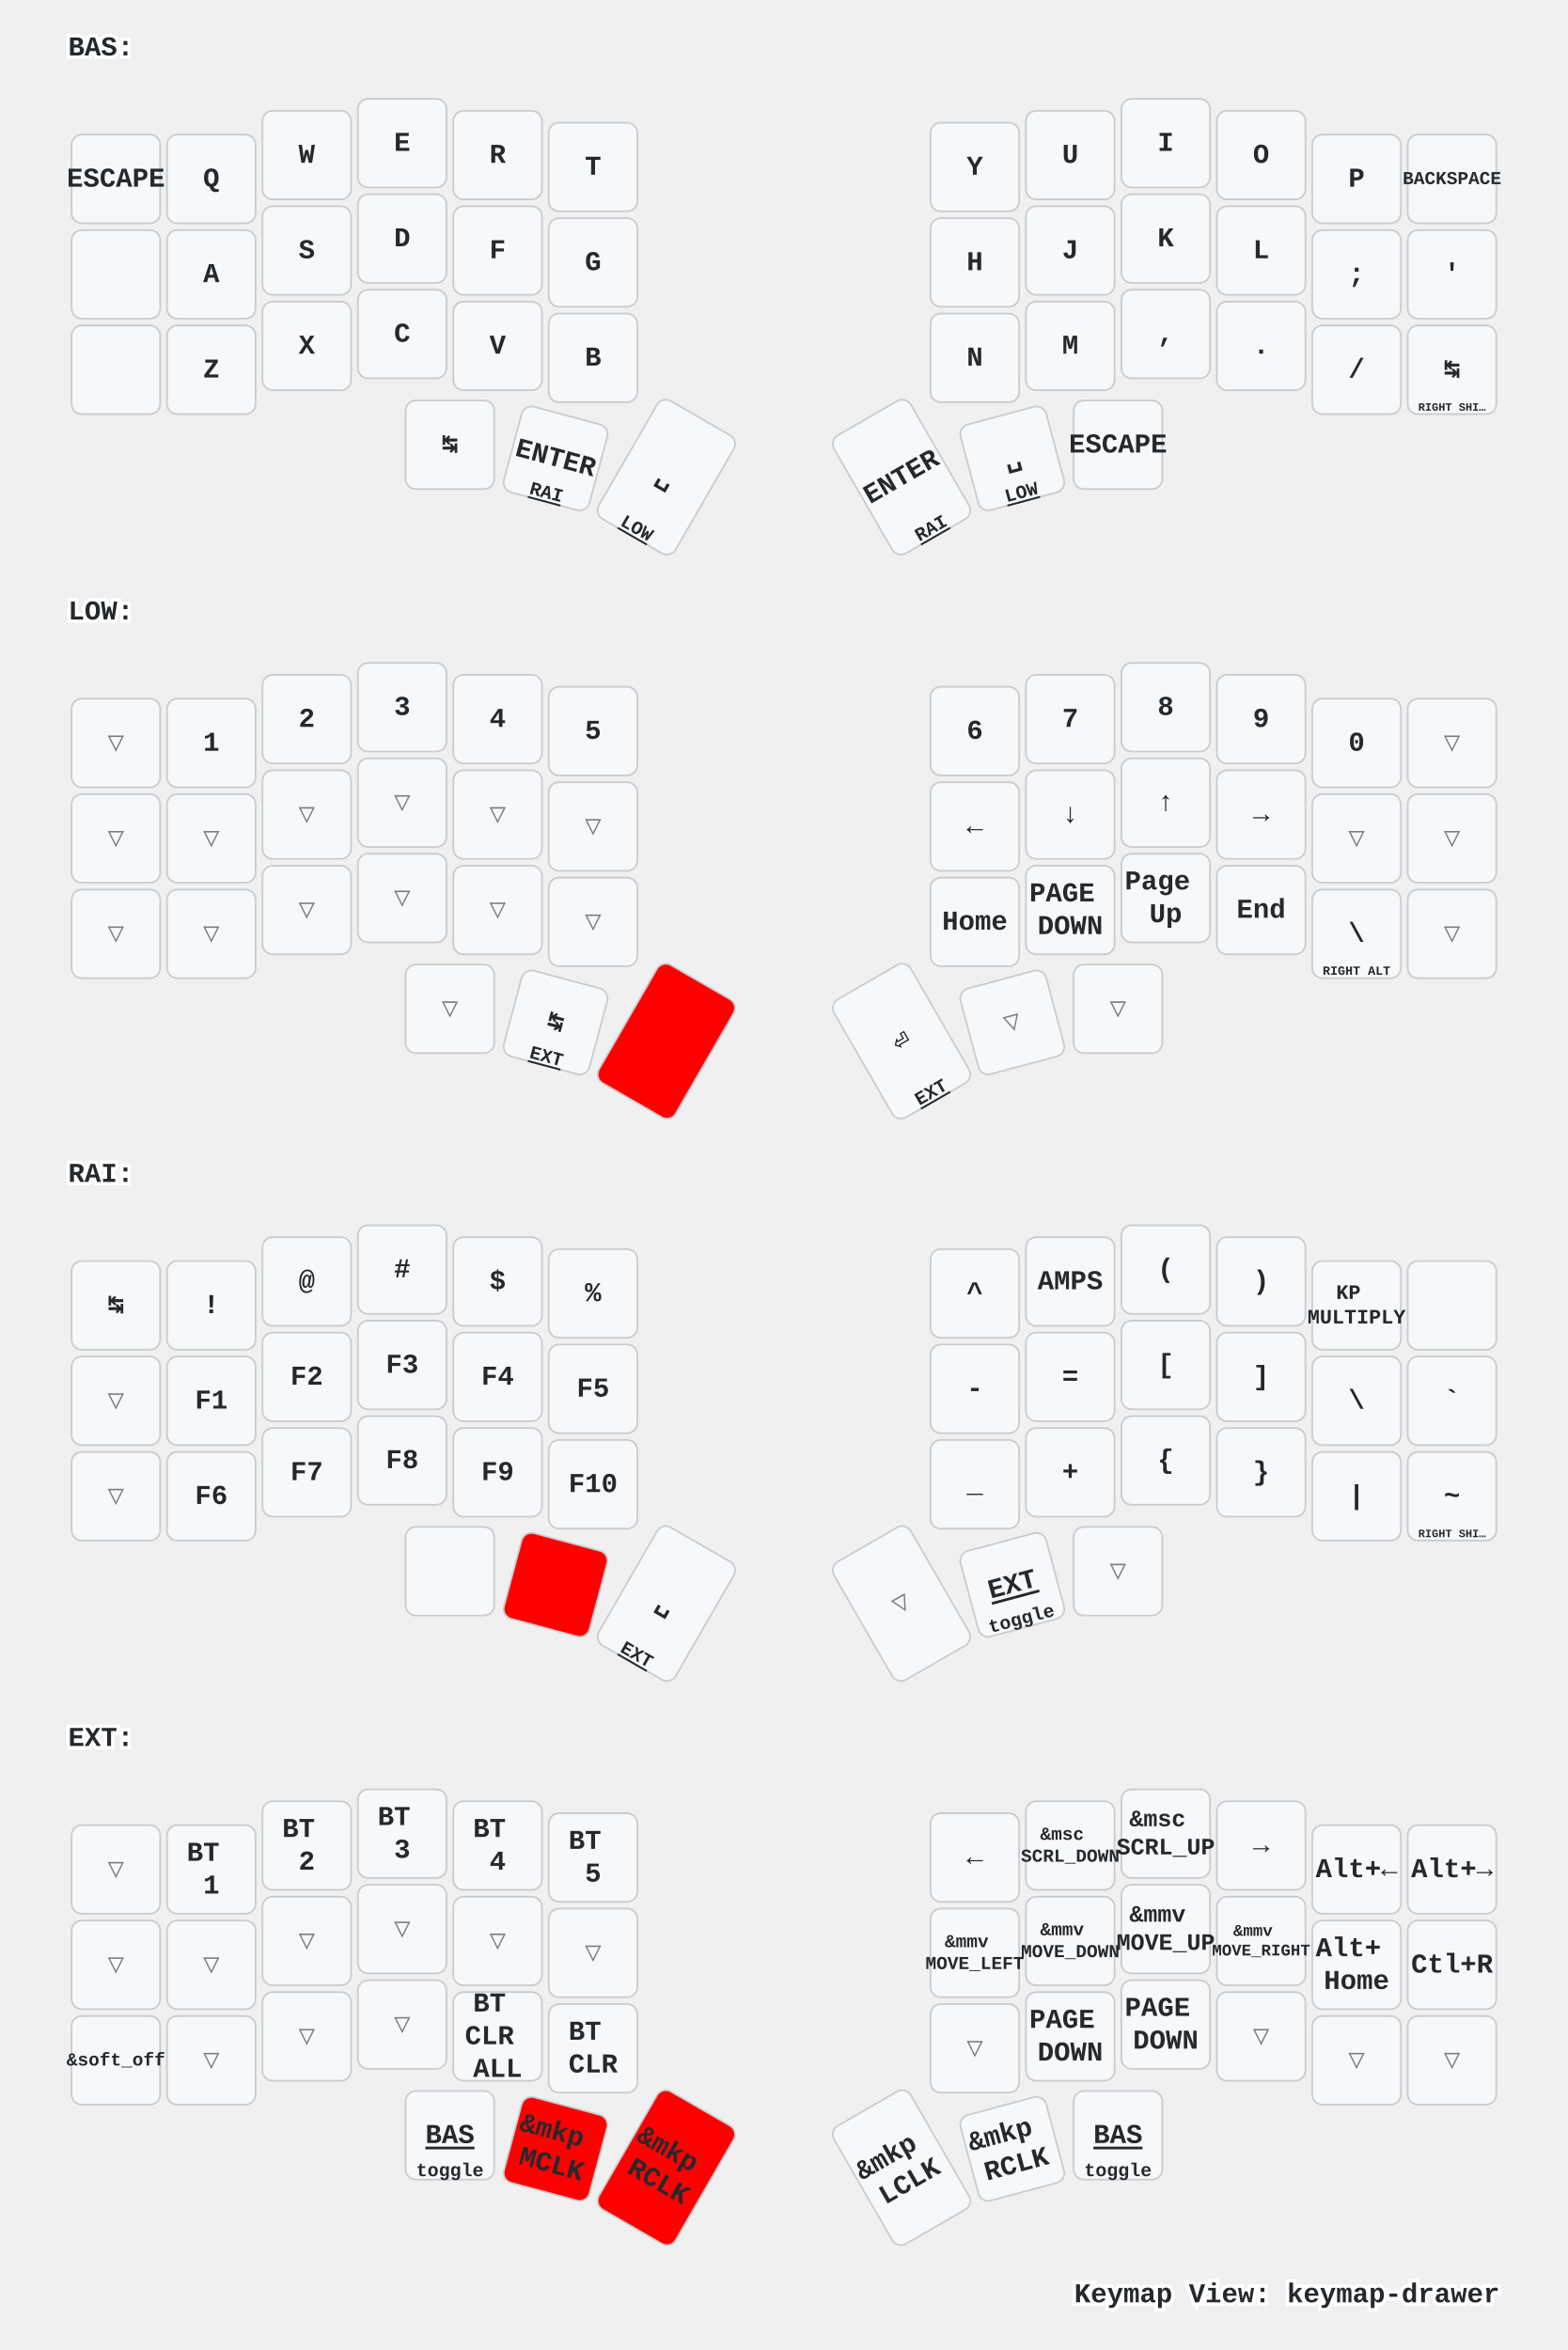
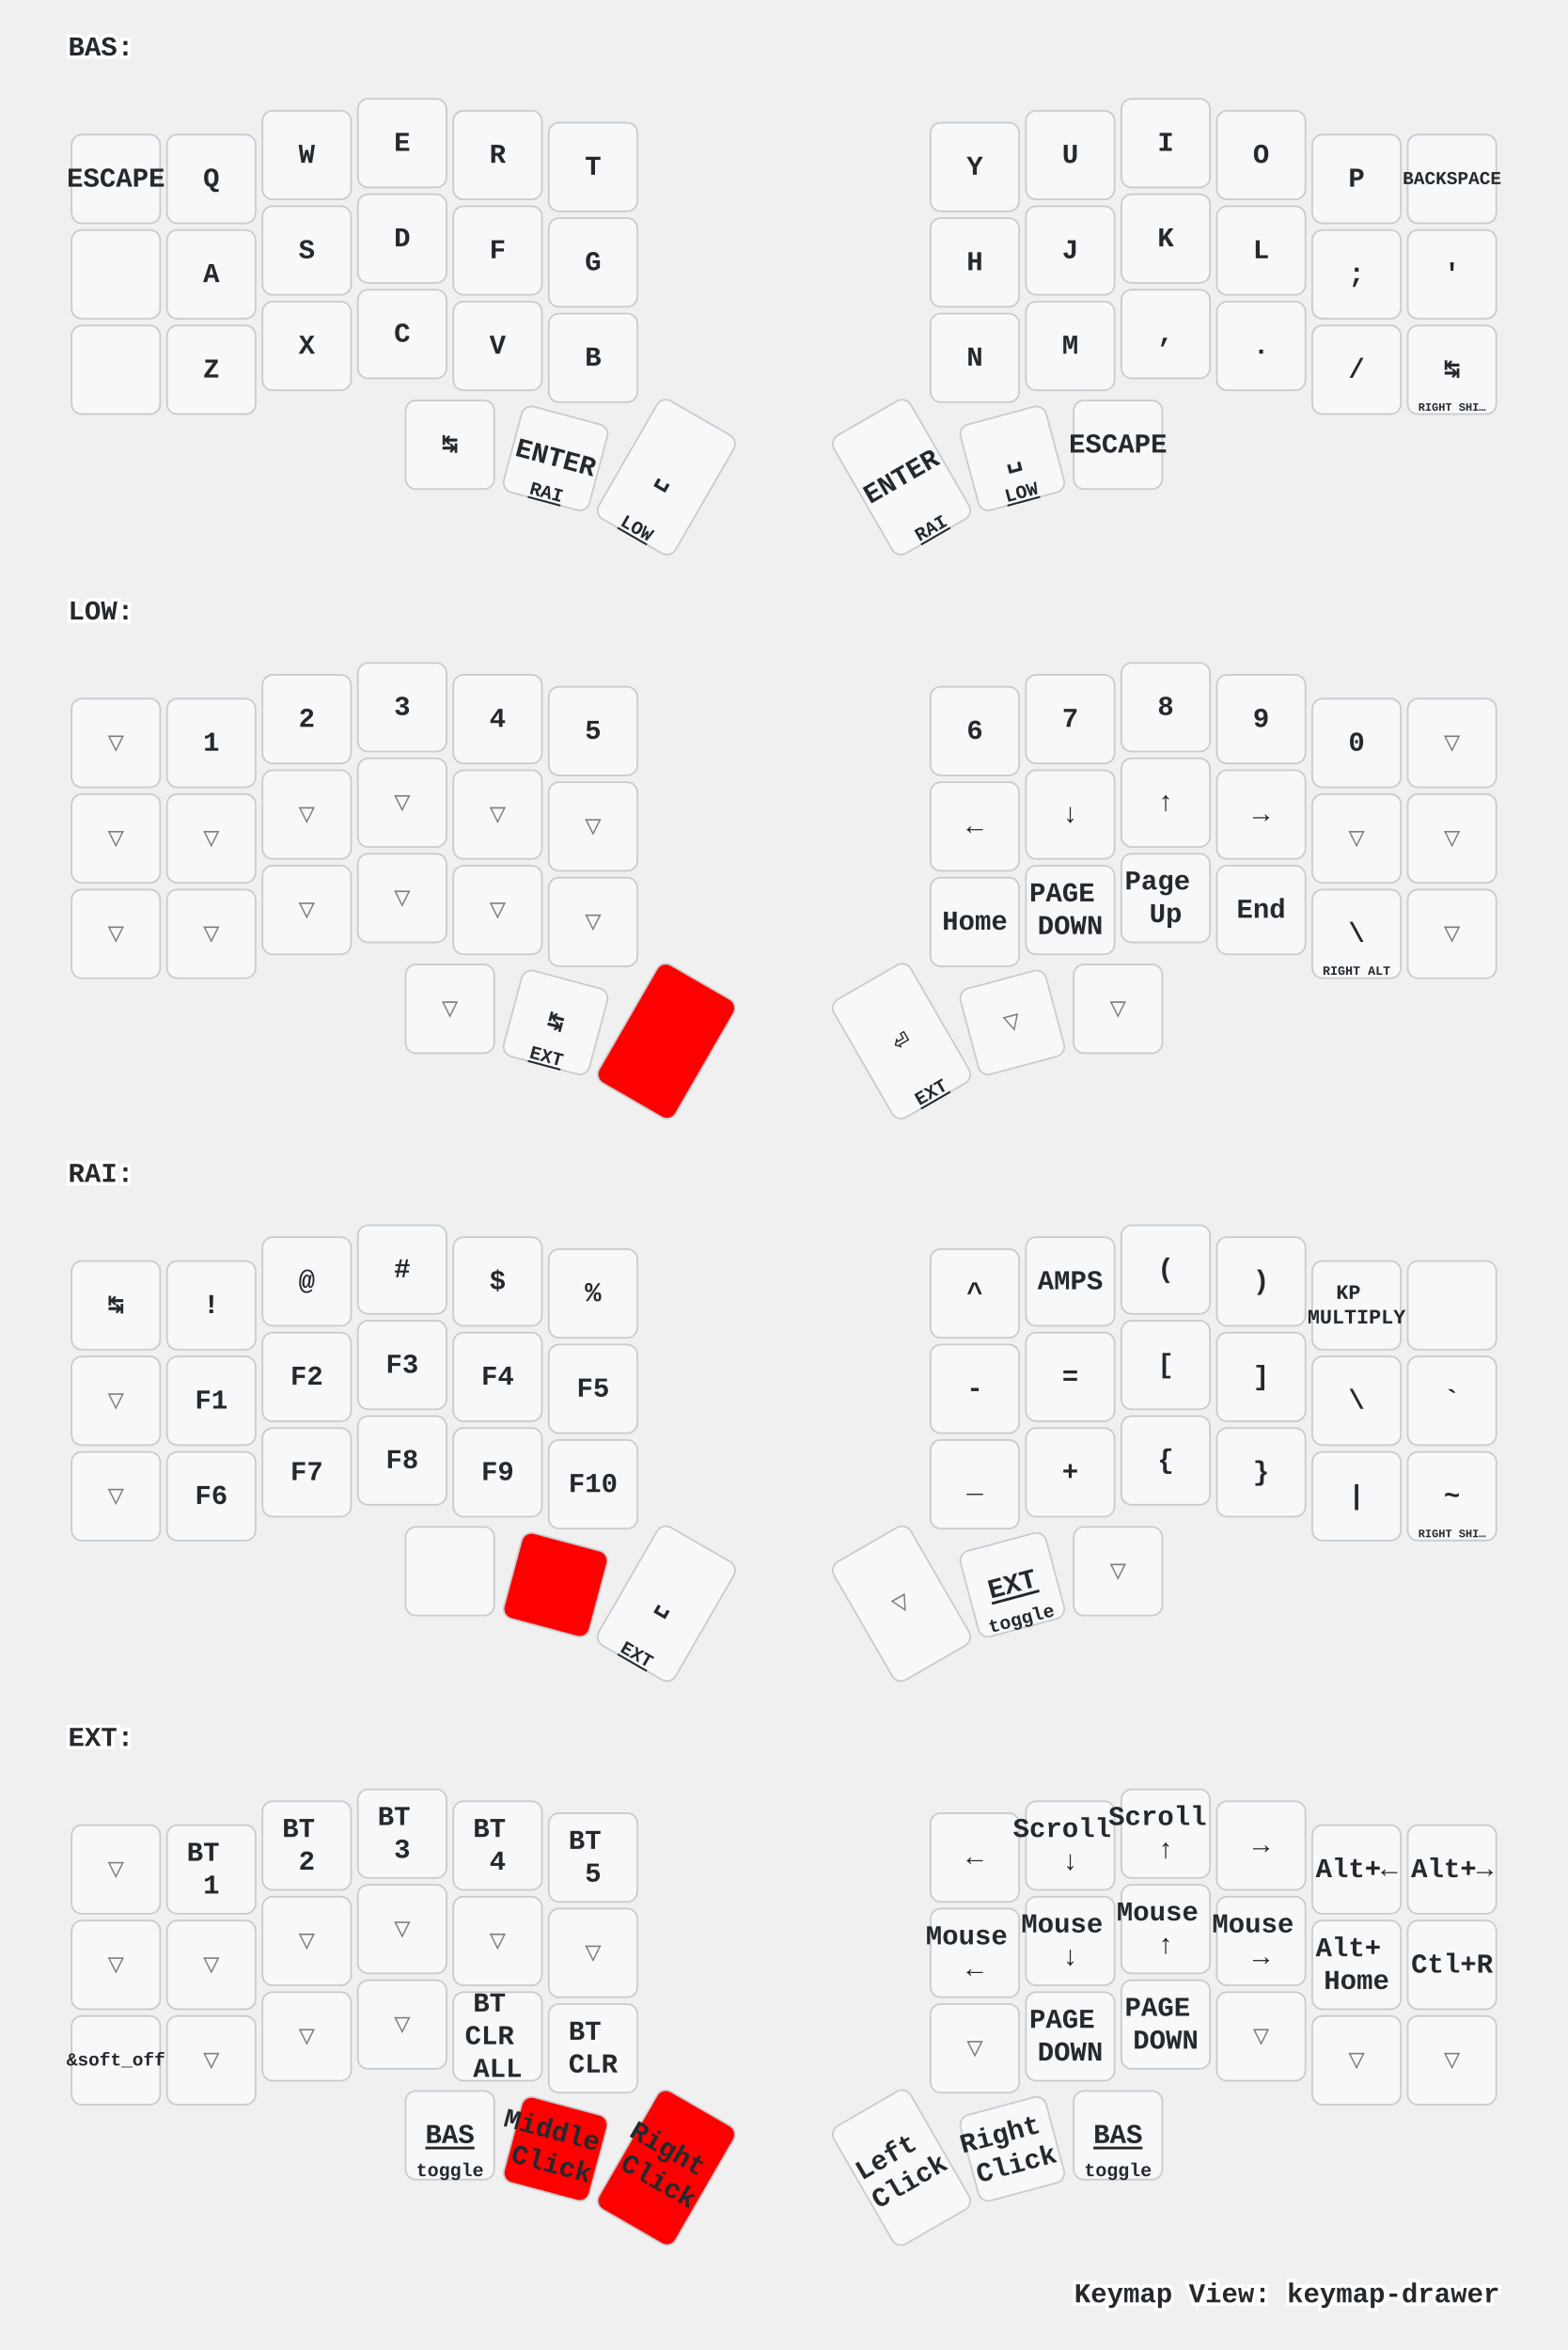
<svg xmlns="http://www.w3.org/2000/svg" xmlns:xlink="http://www.w3.org/1999/xlink" width="920" height="1379" viewBox="0 0 920 1379" class="keymap">
  <defs>/* start glyphs */
<svg id="mdi:apple-keyboard-command">
      <svg id="mdi-apple-keyboard-command" viewBox="0 0 24 24">
        <path d="M6,2A4,4 0 0,1 10,6V8H14V6A4,4 0 0,1 18,2A4,4 0 0,1 22,6A4,4 0 0,1 18,10H16V14H18A4,4 0 0,1 22,18A4,4 0 0,1 18,22A4,4 0 0,1 14,18V16H10V18A4,4 0 0,1 6,22A4,4 0 0,1 2,18A4,4 0 0,1 6,14H8V10H6A4,4 0 0,1 2,6A4,4 0 0,1 6,2M16,18A2,2 0 0,0 18,20A2,2 0 0,0 20,18A2,2 0 0,0 18,16H16V18M14,10H10V14H14V10M6,16A2,2 0 0,0 4,18A2,2 0 0,0 6,20A2,2 0 0,0 8,18V16H6M8,6A2,2 0 0,0 6,4A2,2 0 0,0 4,6A2,2 0 0,0 6,8H8V6M18,8A2,2 0 0,0 20,6A2,2 0 0,0 18,4A2,2 0 0,0 16,6V8H18Z" />
      </svg>
    </svg>
    <svg id="mdi:apple-keyboard-control">
      <svg id="mdi-apple-keyboard-control" viewBox="0 0 24 24">
        <path d="M19.78,11.78L18.36,13.19L12,6.83L5.64,13.19L4.22,11.78L12,4L19.78,11.78Z" />
      </svg>
    </svg>
    <svg id="mdi:apple-keyboard-option">
      <svg id="mdi-apple-keyboard-option" viewBox="0 0 24 24">
        <path d="M3,4H9.11L16.15,18H21V20H14.88L7.84,6H3V4M14,4H21V6H14V4Z" />
      </svg>
    </svg>
    <svg id="mdi:apple-keyboard-shift">
      <svg id="mdi-apple-keyboard-shift" viewBox="0 0 24 24">
        <path d="M15,18V12H17.17L12,6.83L6.83,12H9V18H15M12,4L22,14H17V20H7V14H2L12,4Z" />
      </svg>
    </svg>
    <svg id="mdi:backspace-outline">
      <svg id="mdi-backspace-outline" viewBox="0 0 24 24">
        <path d="M19,15.59L17.59,17L14,13.41L10.41,17L9,15.59L12.59,12L9,8.41L10.41,7L14,10.59L17.59,7L19,8.41L15.41,12L19,15.59M22,3A2,2 0 0,1 24,5V19A2,2 0 0,1 22,21H7C6.31,21 5.77,20.64 5.41,20.11L0,12L5.41,3.88C5.77,3.35 6.31,3 7,3H22M22,5H7L2.28,12L7,19H22V5Z" />
      </svg>
    </svg>
  </defs>/* end glyphs */
<style>/* inherit to force styles through use tags */
svg path {
    fill: inherit;
}

/* font and background color specifications */
svg.keymap {
    font-family: SFMono-Regular,Consolas,Liberation Mono,Menlo,monospace;
    font-size: 14px;
    font-kerning: normal;
    text-rendering: optimizeLegibility;
    fill: #24292e;
}

/* default key styling */
rect.key {
    fill: #f6f8fa;
}

rect.key, rect.combo {
    stroke: #c9cccf;
    stroke-width: 1;
}

/* default key side styling, only used is draw_key_sides is set */
rect.side {
    filter: brightness(90%);
}

/* color accent for combo boxes */
rect.combo, rect.combo-separate {
    fill: #cdf;
}

/* color accent for held keys */
rect.held, rect.combo.held {
    fill: #fdd;
}

/* color accent for ghost (optional) keys */
rect.ghost, rect.combo.ghost {
    stroke-dasharray: 4, 4;
    stroke-width: 2;
}

text {
    text-anchor: middle;
    dominant-baseline: middle;
}

/* styling for layer labels */
text.label {
    font-weight: bold;
    text-anchor: start;
    stroke: white;
    stroke-width: 4;
    paint-order: stroke;
}

/* styling for optional footer */
text.footer {
    text-anchor: end;
    dominant-baseline: auto;
    stroke: white;
    stroke-width: 4;
    paint-order: stroke;
}

/* styling for combo tap, and key non-tap label text */
text.combo, text.hold, text.shifted, text.left, text.right, text.tl, text.tr, text.bl, text.br {
    font-size: 11px;
}

text.hold, text.bl, text.br {
    text-anchor: middle;
    dominant-baseline: auto;
}

text.shifted, text.tl, text.tr {
    text-anchor: middle;
    dominant-baseline: hanging;
}

text.left, text.tl, text.bl {
    text-anchor: start;
}

text.right, text.tr, text.br {
    text-anchor: end;
}

text.layer-activator {
    text-decoration: underline;
}

/* styling for hold/shifted label text in combo box */
text.combo.hold, text.combo.shifted, text.combo.left, text.combo.right {
    font-size: 8px;
}

/* lighter symbol for transparent keys */
text.trans {
    fill: #7b7e81;
}

/* styling for combo dendrons */
path.combo {
    stroke-width: 1;
    stroke: gray;
    fill: none;
}

/* Start Tabler Icons Cleanup */
/* cannot use height/width with glyphs */
.icon-tabler &gt; path {
    fill: inherit;
    stroke: inherit;
    stroke-width: 2;
}
/* hide tabler's default box */
.icon-tabler &gt; path[stroke="none"][fill="none"] {
    visibility: hidden;
}
/* End Tabler Icons Cleanup */

/* For default sytles, see https://github.com/caksoylar/keymap-drawer/blob/main/keymap_drawer/config.py#L85 */

svg.keymap {
  font-family: Ubuntu Mono, Inconsolata, Consolas, Liberation Mono, Menlo, monospace;
  font-size: 16px;
  font-weight: bold;
  text-rendering: optimizeLegibility;
}

/* Color accent for held keys
red = #f00
green = #0f0
blue = #00f
yellow = #ff0
cyan = #0ff
magenta = #f0f
white = #fff
black = #000
grey = #888
light grey = #ccc
#ffc
*/
rect.held, rect.combo.held {
    fill: #f00;
}

/* Technique borrowed and extended from https://github.com/englmaxi/zmk-config/blob/master/keymap-drawer/config.yaml */
.sym_sub_text.tap {
  translate: -5px 2px;
  font-size: 20px;
}
.sym_sub_text.shifted {
  translate: 10px 13px;
  font-size: 10px;
  opacity: 1.0;
}
.combo.sym_sub_text.tap {
  translate: -1px 1px;
}
.combo.sym_sub_text.shifted {
  translate: 7px 5px;
  font-size: 10px;
  opacity: 1.0;
}

/* Toggle */
.toggle.shifted {
  translate: -10px 12px;
}

.toggle.hold {
  translate: 13px -23px;
}

/* Variant for tap-dances */
.tap_dance.tap {
  translate: -7px 0px;
  font-size: 12px;
}
.tap_dance.shifted {
  translate: 7px 17px;
  font-size: 12px;
  opacity: 1.0;
}

/* Variant for symbol next to symbol */
.sym_by_sym.tap {
  translate: -6px 0px;
}
.sym_by_sym.shifted {
  translate: 10px 12px;
  opacity: 1.0;
}

.combo.sym_by_sym.tap {
  translate: -35px 0px;
}
.combo.sym_by_sym.shifted {
  translate: 35px 20px;
  opacity: 1.0;
}

.combo.sym_by_sym.hold {
  visibility: hidden;
}

/* hide hold box for combo sym_by_sym */
.combo.sym_by_sym.hold &gt; path[stroke="none"][fill="none"] {
  visibility: hidden;
}
</style>
  <g transform="translate(40, 0)" class="layer-BAS">
    <text x="0" y="28" class="label" id="BAS">BAS:</text>
    <g transform="translate(0, 56)">
      <g transform="translate(28, 49)" class="key keypos-0">
        <rect rx="6" ry="6" x="-26" y="-26" width="52" height="52" class="key" />
        <text x="0" y="0" class="key tap">ESCAPE</text>
        <use href="#mdi:apple-keyboard-option" xlink:href="#mdi:apple-keyboard-option" x="-8" y="9" height="15" width="15.0" class="key hold glyph mdi:apple-keyboard-option" />
      </g>
      <g transform="translate(84, 49)" class="key keypos-1">
        <rect rx="6" ry="6" x="-26" y="-26" width="52" height="52" class="key" />
        <text x="0" y="0" class="key tap">Q</text>
      </g>
      <g transform="translate(140, 35)" class="key keypos-2">
        <rect rx="6" ry="6" x="-26" y="-26" width="52" height="52" class="key" />
        <text x="0" y="0" class="key tap">W</text>
      </g>
      <g transform="translate(196, 28)" class="key keypos-3">
        <rect rx="6" ry="6" x="-26" y="-26" width="52" height="52" class="key" />
        <text x="0" y="0" class="key tap">E</text>
      </g>
      <g transform="translate(252, 35)" class="key keypos-4">
        <rect rx="6" ry="6" x="-26" y="-26" width="52" height="52" class="key" />
        <text x="0" y="0" class="key tap">R</text>
      </g>
      <g transform="translate(308, 42)" class="key keypos-5">
        <rect rx="6" ry="6" x="-26" y="-26" width="52" height="52" class="key" />
        <text x="0" y="0" class="key tap">T</text>
      </g>
      <g transform="translate(532, 42)" class="key keypos-6">
        <rect rx="6" ry="6" x="-26" y="-26" width="52" height="52" class="key" />
        <text x="0" y="0" class="key tap">Y</text>
      </g>
      <g transform="translate(588, 35)" class="key keypos-7">
        <rect rx="6" ry="6" x="-26" y="-26" width="52" height="52" class="key" />
        <text x="0" y="0" class="key tap">U</text>
      </g>
      <g transform="translate(644, 28)" class="key keypos-8">
        <rect rx="6" ry="6" x="-26" y="-26" width="52" height="52" class="key" />
        <text x="0" y="0" class="key tap">I</text>
      </g>
      <g transform="translate(700, 35)" class="key keypos-9">
        <rect rx="6" ry="6" x="-26" y="-26" width="52" height="52" class="key" />
        <text x="0" y="0" class="key tap">O</text>
      </g>
      <g transform="translate(756, 49)" class="key keypos-10">
        <rect rx="6" ry="6" x="-26" y="-26" width="52" height="52" class="key" />
        <text x="0" y="0" class="key tap">P</text>
      </g>
      <g transform="translate(812, 49)" class="key keypos-11">
        <rect rx="6" ry="6" x="-26" y="-26" width="52" height="52" class="key" />
        <text x="0" y="0" class="key tap">
          <tspan style="font-size: 67%">BACKSPACE</tspan>
        </text>
        <use href="#mdi:apple-keyboard-option" xlink:href="#mdi:apple-keyboard-option" x="-8" y="9" height="15" width="15.0" class="key hold glyph mdi:apple-keyboard-option" />
      </g>
      <g transform="translate(28, 105)" class="key keypos-12">
        <rect rx="6" ry="6" x="-26" y="-26" width="52" height="52" class="key" />
        <use href="#mdi:apple-keyboard-control" xlink:href="#mdi:apple-keyboard-control" x="-9" y="-9" height="18" width="18.0" class="key tap glyph mdi:apple-keyboard-control" />
      </g>
      <g transform="translate(84, 105)" class="key keypos-13">
        <rect rx="6" ry="6" x="-26" y="-26" width="52" height="52" class="key" />
        <text x="0" y="0" class="key tap">A</text>
      </g>
      <g transform="translate(140, 91)" class="key keypos-14">
        <rect rx="6" ry="6" x="-26" y="-26" width="52" height="52" class="key" />
        <text x="0" y="0" class="key tap">S</text>
      </g>
      <g transform="translate(196, 84)" class="key keypos-15">
        <rect rx="6" ry="6" x="-26" y="-26" width="52" height="52" class="key" />
        <text x="0" y="0" class="key tap">D</text>
      </g>
      <g transform="translate(252, 91)" class="key keypos-16">
        <rect rx="6" ry="6" x="-26" y="-26" width="52" height="52" class="key" />
        <text x="0" y="0" class="key tap">F</text>
      </g>
      <g transform="translate(308, 98)" class="key keypos-17">
        <rect rx="6" ry="6" x="-26" y="-26" width="52" height="52" class="key" />
        <text x="0" y="0" class="key tap">G</text>
      </g>
      <g transform="translate(532, 98)" class="key keypos-18">
        <rect rx="6" ry="6" x="-26" y="-26" width="52" height="52" class="key" />
        <text x="0" y="0" class="key tap">H</text>
      </g>
      <g transform="translate(588, 91)" class="key keypos-19">
        <rect rx="6" ry="6" x="-26" y="-26" width="52" height="52" class="key" />
        <text x="0" y="0" class="key tap">J</text>
      </g>
      <g transform="translate(644, 84)" class="key keypos-20">
        <rect rx="6" ry="6" x="-26" y="-26" width="52" height="52" class="key" />
        <text x="0" y="0" class="key tap">K</text>
      </g>
      <g transform="translate(700, 91)" class="key keypos-21">
        <rect rx="6" ry="6" x="-26" y="-26" width="52" height="52" class="key" />
        <text x="0" y="0" class="key tap">L</text>
      </g>
      <g transform="translate(756, 105)" class="key keypos-22">
        <rect rx="6" ry="6" x="-26" y="-26" width="52" height="52" class="key" />
        <text x="0" y="0" class="key tap">;</text>
      </g>
      <g transform="translate(812, 105)" class="key keypos-23">
        <rect rx="6" ry="6" x="-26" y="-26" width="52" height="52" class="key" />
        <text x="0" y="0" class="key tap">'</text>
        <use href="#mdi:apple-keyboard-control" xlink:href="#mdi:apple-keyboard-control" x="-8" y="9" height="15" width="15.0" class="key hold glyph mdi:apple-keyboard-control" />
      </g>
      <g transform="translate(28, 161)" class="key keypos-24">
        <rect rx="6" ry="6" x="-26" y="-26" width="52" height="52" class="key" />
        <use href="#mdi:apple-keyboard-shift" xlink:href="#mdi:apple-keyboard-shift" x="-9" y="-9" height="18" width="18.0" class="key tap glyph mdi:apple-keyboard-shift" />
      </g>
      <g transform="translate(84, 161)" class="key keypos-25">
        <rect rx="6" ry="6" x="-26" y="-26" width="52" height="52" class="key" />
        <text x="0" y="0" class="key tap">Z</text>
      </g>
      <g transform="translate(140, 147)" class="key keypos-26">
        <rect rx="6" ry="6" x="-26" y="-26" width="52" height="52" class="key" />
        <text x="0" y="0" class="key tap">X</text>
      </g>
      <g transform="translate(196, 140)" class="key keypos-27">
        <rect rx="6" ry="6" x="-26" y="-26" width="52" height="52" class="key" />
        <text x="0" y="0" class="key tap">C</text>
      </g>
      <g transform="translate(252, 147)" class="key keypos-28">
        <rect rx="6" ry="6" x="-26" y="-26" width="52" height="52" class="key" />
        <text x="0" y="0" class="key tap">V</text>
      </g>
      <g transform="translate(308, 154)" class="key keypos-29">
        <rect rx="6" ry="6" x="-26" y="-26" width="52" height="52" class="key" />
        <text x="0" y="0" class="key tap">B</text>
      </g>
      <g transform="translate(532, 154)" class="key keypos-30">
        <rect rx="6" ry="6" x="-26" y="-26" width="52" height="52" class="key" />
        <text x="0" y="0" class="key tap">N</text>
      </g>
      <g transform="translate(588, 147)" class="key keypos-31">
        <rect rx="6" ry="6" x="-26" y="-26" width="52" height="52" class="key" />
        <text x="0" y="0" class="key tap">M</text>
      </g>
      <g transform="translate(644, 140)" class="key keypos-32">
        <rect rx="6" ry="6" x="-26" y="-26" width="52" height="52" class="key" />
        <text x="0" y="0" class="key tap">,</text>
      </g>
      <g transform="translate(700, 147)" class="key keypos-33">
        <rect rx="6" ry="6" x="-26" y="-26" width="52" height="52" class="key" />
        <text x="0" y="0" class="key tap">.</text>
      </g>
      <g transform="translate(756, 161)" class="key keypos-34">
        <rect rx="6" ry="6" x="-26" y="-26" width="52" height="52" class="key" />
        <text x="0" y="0" class="key tap">/</text>
      </g>
      <g transform="translate(812, 161)" class="key keypos-35">
        <rect rx="6" ry="6" x="-26" y="-26" width="52" height="52" class="key" />
        <text x="0" y="0" class="key tap">↹</text>
        <text x="0" y="24" class="key hold">
          <tspan style="font-size: 60%">RIGHT SHI…</tspan>
        </text>
      </g>
      <g transform="translate(224, 205)" class="key keypos-36">
        <rect rx="6" ry="6" x="-26" y="-26" width="52" height="52" class="key" />
        <text x="0" y="0" class="key tap">↹</text>
        <use href="#mdi:apple-keyboard-command" xlink:href="#mdi:apple-keyboard-command" x="-8" y="9" height="15" width="15.0" class="key hold glyph mdi:apple-keyboard-command" />
      </g>
      <g transform="translate(286, 213) rotate(15.0)" class="key keypos-37">
        <rect rx="6" ry="6" x="-26" y="-26" width="52" height="52" class="key" />
        <text x="0" y="0" class="key tap">ENTER</text>
        <a href="#RAI">
          <text x="0" y="24" class="key hold layer-activator">RAI</text>
        </a>
      </g>
      <g transform="translate(351, 224) rotate(30.0)" class="key keypos-38">
        <rect rx="6" ry="6" x="-26" y="-40" width="52" height="80" class="key" />
        <text x="0" y="0" class="key tap">␣</text>
        <a href="#LOW">
          <text x="0" y="38" class="key hold layer-activator">LOW</text>
        </a>
      </g>
      <g transform="translate(489, 224) rotate(-30.0)" class="key keypos-39">
        <rect rx="6" ry="6" x="-26" y="-40" width="52" height="80" class="key" />
        <text x="0" y="0" class="key tap">ENTER</text>
        <a href="#RAI">
          <text x="0" y="38" class="key hold layer-activator">RAI</text>
        </a>
      </g>
      <g transform="translate(554, 213) rotate(-15.0)" class="key keypos-40">
        <rect rx="6" ry="6" x="-26" y="-26" width="52" height="52" class="key" />
        <text x="0" y="0" class="key tap">␣</text>
        <a href="#LOW">
          <text x="0" y="24" class="key hold layer-activator">LOW</text>
        </a>
      </g>
      <g transform="translate(616, 205)" class="key keypos-41">
        <rect rx="6" ry="6" x="-26" y="-26" width="52" height="52" class="key" />
        <text x="0" y="0" class="key tap">ESCAPE</text>
        <use href="#mdi:apple-keyboard-command" xlink:href="#mdi:apple-keyboard-command" x="-8" y="9" height="15" width="15.0" class="key hold glyph mdi:apple-keyboard-command" />
      </g>
    </g>
  </g>
  <g transform="translate(40, 331)" class="layer-LOW">
    <text x="0" y="28" class="label" id="LOW">LOW:</text>
    <g transform="translate(0, 56)">
      <g transform="translate(28, 49)" class="key trans keypos-0">
        <rect rx="6" ry="6" x="-26" y="-26" width="52" height="52" class="key trans" />
        <text x="0" y="0" class="key trans tap">▽</text>
      </g>
      <g transform="translate(84, 49)" class="key keypos-1">
        <rect rx="6" ry="6" x="-26" y="-26" width="52" height="52" class="key" />
        <text x="0" y="0" class="key tap">1</text>
      </g>
      <g transform="translate(140, 35)" class="key keypos-2">
        <rect rx="6" ry="6" x="-26" y="-26" width="52" height="52" class="key" />
        <text x="0" y="0" class="key tap">2</text>
      </g>
      <g transform="translate(196, 28)" class="key keypos-3">
        <rect rx="6" ry="6" x="-26" y="-26" width="52" height="52" class="key" />
        <text x="0" y="0" class="key tap">3</text>
      </g>
      <g transform="translate(252, 35)" class="key keypos-4">
        <rect rx="6" ry="6" x="-26" y="-26" width="52" height="52" class="key" />
        <text x="0" y="0" class="key tap">4</text>
      </g>
      <g transform="translate(308, 42)" class="key keypos-5">
        <rect rx="6" ry="6" x="-26" y="-26" width="52" height="52" class="key" />
        <text x="0" y="0" class="key tap">5</text>
      </g>
      <g transform="translate(532, 42)" class="key keypos-6">
        <rect rx="6" ry="6" x="-26" y="-26" width="52" height="52" class="key" />
        <text x="0" y="0" class="key tap">6</text>
      </g>
      <g transform="translate(588, 35)" class="key keypos-7">
        <rect rx="6" ry="6" x="-26" y="-26" width="52" height="52" class="key" />
        <text x="0" y="0" class="key tap">7</text>
      </g>
      <g transform="translate(644, 28)" class="key keypos-8">
        <rect rx="6" ry="6" x="-26" y="-26" width="52" height="52" class="key" />
        <text x="0" y="0" class="key tap">8</text>
      </g>
      <g transform="translate(700, 35)" class="key keypos-9">
        <rect rx="6" ry="6" x="-26" y="-26" width="52" height="52" class="key" />
        <text x="0" y="0" class="key tap">9</text>
      </g>
      <g transform="translate(756, 49)" class="key keypos-10">
        <rect rx="6" ry="6" x="-26" y="-26" width="52" height="52" class="key" />
        <text x="0" y="0" class="key tap">0</text>
      </g>
      <g transform="translate(812, 49)" class="key trans keypos-11">
        <rect rx="6" ry="6" x="-26" y="-26" width="52" height="52" class="key trans" />
        <text x="0" y="0" class="key trans tap">▽</text>
      </g>
      <g transform="translate(28, 105)" class="key trans keypos-12">
        <rect rx="6" ry="6" x="-26" y="-26" width="52" height="52" class="key trans" />
        <text x="0" y="0" class="key trans tap">▽</text>
      </g>
      <g transform="translate(84, 105)" class="key trans keypos-13">
        <rect rx="6" ry="6" x="-26" y="-26" width="52" height="52" class="key trans" />
        <text x="0" y="0" class="key trans tap">▽</text>
      </g>
      <g transform="translate(140, 91)" class="key trans keypos-14">
        <rect rx="6" ry="6" x="-26" y="-26" width="52" height="52" class="key trans" />
        <text x="0" y="0" class="key trans tap">▽</text>
      </g>
      <g transform="translate(196, 84)" class="key trans keypos-15">
        <rect rx="6" ry="6" x="-26" y="-26" width="52" height="52" class="key trans" />
        <text x="0" y="0" class="key trans tap">▽</text>
      </g>
      <g transform="translate(252, 91)" class="key trans keypos-16">
        <rect rx="6" ry="6" x="-26" y="-26" width="52" height="52" class="key trans" />
        <text x="0" y="0" class="key trans tap">▽</text>
      </g>
      <g transform="translate(308, 98)" class="key trans keypos-17">
        <rect rx="6" ry="6" x="-26" y="-26" width="52" height="52" class="key trans" />
        <text x="0" y="0" class="key trans tap">▽</text>
      </g>
      <g transform="translate(532, 98)" class="key keypos-18">
        <rect rx="6" ry="6" x="-26" y="-26" width="52" height="52" class="key" />
        <text x="0" y="0" class="key tap">←</text>
      </g>
      <g transform="translate(588, 91)" class="key keypos-19">
        <rect rx="6" ry="6" x="-26" y="-26" width="52" height="52" class="key" />
        <text x="0" y="0" class="key tap">↓</text>
      </g>
      <g transform="translate(644, 84)" class="key keypos-20">
        <rect rx="6" ry="6" x="-26" y="-26" width="52" height="52" class="key" />
        <text x="0" y="0" class="key tap">↑</text>
      </g>
      <g transform="translate(700, 91)" class="key keypos-21">
        <rect rx="6" ry="6" x="-26" y="-26" width="52" height="52" class="key" />
        <text x="0" y="0" class="key tap">→</text>
      </g>
      <g transform="translate(756, 105)" class="key trans keypos-22">
        <rect rx="6" ry="6" x="-26" y="-26" width="52" height="52" class="key trans" />
        <text x="0" y="0" class="key trans tap">▽</text>
      </g>
      <g transform="translate(812, 105)" class="key trans keypos-23">
        <rect rx="6" ry="6" x="-26" y="-26" width="52" height="52" class="key trans" />
        <text x="0" y="0" class="key trans tap">▽</text>
      </g>
      <g transform="translate(28, 161)" class="key trans keypos-24">
        <rect rx="6" ry="6" x="-26" y="-26" width="52" height="52" class="key trans" />
        <text x="0" y="0" class="key trans tap">▽</text>
      </g>
      <g transform="translate(84, 161)" class="key trans keypos-25">
        <rect rx="6" ry="6" x="-26" y="-26" width="52" height="52" class="key trans" />
        <text x="0" y="0" class="key trans tap">▽</text>
      </g>
      <g transform="translate(140, 147)" class="key trans keypos-26">
        <rect rx="6" ry="6" x="-26" y="-26" width="52" height="52" class="key trans" />
        <text x="0" y="0" class="key trans tap">▽</text>
      </g>
      <g transform="translate(196, 140)" class="key trans keypos-27">
        <rect rx="6" ry="6" x="-26" y="-26" width="52" height="52" class="key trans" />
        <text x="0" y="0" class="key trans tap">▽</text>
      </g>
      <g transform="translate(252, 147)" class="key trans keypos-28">
        <rect rx="6" ry="6" x="-26" y="-26" width="52" height="52" class="key trans" />
        <text x="0" y="0" class="key trans tap">▽</text>
      </g>
      <g transform="translate(308, 154)" class="key trans keypos-29">
        <rect rx="6" ry="6" x="-26" y="-26" width="52" height="52" class="key trans" />
        <text x="0" y="0" class="key trans tap">▽</text>
      </g>
      <g transform="translate(532, 154)" class="key keypos-30">
        <rect rx="6" ry="6" x="-26" y="-26" width="52" height="52" class="key" />
        <text x="0" y="0" class="key tap">Home</text>
      </g>
      <g transform="translate(588, 147)" class="key keypos-31">
        <rect rx="6" ry="6" x="-26" y="-26" width="52" height="52" class="key" />
        <text x="0" y="0" class="key tap">
          <tspan x="0" dy="-0.6em">PAGE</tspan>
          <tspan x="0" dy="1.2em">DOWN</tspan>
        </text>
      </g>
      <g transform="translate(644, 140)" class="key keypos-32">
        <rect rx="6" ry="6" x="-26" y="-26" width="52" height="52" class="key" />
        <text x="0" y="0" class="key tap">
          <tspan x="0" dy="-0.6em">Page</tspan>
          <tspan x="0" dy="1.2em">Up</tspan>
        </text>
      </g>
      <g transform="translate(700, 147)" class="key keypos-33">
        <rect rx="6" ry="6" x="-26" y="-26" width="52" height="52" class="key" />
        <text x="0" y="0" class="key tap">End</text>
      </g>
      <g transform="translate(756, 161)" class="key keypos-34">
        <rect rx="6" ry="6" x="-26" y="-26" width="52" height="52" class="key" />
        <text x="0" y="0" class="key tap">\</text>
        <text x="0" y="24" class="key hold">
          <tspan style="font-size: 67%">RIGHT ALT</tspan>
        </text>
      </g>
      <g transform="translate(812, 161)" class="key trans keypos-35">
        <rect rx="6" ry="6" x="-26" y="-26" width="52" height="52" class="key trans" />
        <text x="0" y="0" class="key trans tap">▽</text>
      </g>
      <g transform="translate(224, 205)" class="key trans keypos-36">
        <rect rx="6" ry="6" x="-26" y="-26" width="52" height="52" class="key trans" />
        <text x="0" y="0" class="key trans tap">▽</text>
      </g>
      <g transform="translate(286, 213) rotate(15.0)" class="key keypos-37">
        <rect rx="6" ry="6" x="-26" y="-26" width="52" height="52" class="key" />
        <text x="0" y="0" class="key tap">↹</text>
        <a href="#EXT">
          <text x="0" y="24" class="key hold layer-activator">EXT</text>
        </a>
      </g>
      <g transform="translate(351, 224) rotate(30.0)" class="key held keypos-38">
        <rect rx="6" ry="6" x="-26" y="-40" width="52" height="80" class="key held" />
      </g>
      <g transform="translate(489, 224) rotate(-30.0)" class="key keypos-39">
        <rect rx="6" ry="6" x="-26" y="-40" width="52" height="80" class="key" />
        <text x="0" y="0" class="key tap">⏎</text>
        <a href="#EXT">
          <text x="0" y="38" class="key hold layer-activator">EXT</text>
        </a>
      </g>
      <g transform="translate(554, 213) rotate(-15.0)" class="key trans keypos-40">
        <rect rx="6" ry="6" x="-26" y="-26" width="52" height="52" class="key trans" />
        <text x="0" y="0" class="key trans tap">▽</text>
      </g>
      <g transform="translate(616, 205)" class="key trans keypos-41">
        <rect rx="6" ry="6" x="-26" y="-26" width="52" height="52" class="key trans" />
        <text x="0" y="0" class="key trans tap">▽</text>
      </g>
    </g>
  </g>
  <g transform="translate(40, 661)" class="layer-RAI">
    <text x="0" y="28" class="label" id="RAI">RAI:</text>
    <g transform="translate(0, 56)">
      <g transform="translate(28, 49)" class="key keypos-0">
        <rect rx="6" ry="6" x="-26" y="-26" width="52" height="52" class="key" />
        <text x="0" y="0" class="key tap">↹</text>
      </g>
      <g transform="translate(84, 49)" class="key keypos-1">
        <rect rx="6" ry="6" x="-26" y="-26" width="52" height="52" class="key" />
        <text x="0" y="0" class="key tap">!</text>
      </g>
      <g transform="translate(140, 35)" class="key keypos-2">
        <rect rx="6" ry="6" x="-26" y="-26" width="52" height="52" class="key" />
        <text x="0" y="0" class="key tap">@</text>
      </g>
      <g transform="translate(196, 28)" class="key keypos-3">
        <rect rx="6" ry="6" x="-26" y="-26" width="52" height="52" class="key" />
        <text x="0" y="0" class="key tap">#</text>
      </g>
      <g transform="translate(252, 35)" class="key keypos-4">
        <rect rx="6" ry="6" x="-26" y="-26" width="52" height="52" class="key" />
        <text x="0" y="0" class="key tap">$</text>
      </g>
      <g transform="translate(308, 42)" class="key keypos-5">
        <rect rx="6" ry="6" x="-26" y="-26" width="52" height="52" class="key" />
        <text x="0" y="0" class="key tap">%</text>
      </g>
      <g transform="translate(532, 42)" class="key keypos-6">
        <rect rx="6" ry="6" x="-26" y="-26" width="52" height="52" class="key" />
        <text x="0" y="0" class="key tap">^</text>
      </g>
      <g transform="translate(588, 35)" class="key keypos-7">
        <rect rx="6" ry="6" x="-26" y="-26" width="52" height="52" class="key" />
        <text x="0" y="0" class="key tap">AMPS</text>
      </g>
      <g transform="translate(644, 28)" class="key keypos-8">
        <rect rx="6" ry="6" x="-26" y="-26" width="52" height="52" class="key" />
        <text x="0" y="0" class="key tap">(</text>
      </g>
      <g transform="translate(700, 35)" class="key keypos-9">
        <rect rx="6" ry="6" x="-26" y="-26" width="52" height="52" class="key" />
        <text x="0" y="0" class="key tap">)</text>
      </g>
      <g transform="translate(756, 49)" class="key keypos-10">
        <rect rx="6" ry="6" x="-26" y="-26" width="52" height="52" class="key" />
        <text x="0" y="0" class="key tap">
          <tspan x="0" dy="-0.6em" style="font-size: 75%">KP</tspan>
          <tspan x="0" dy="1.2em" style="font-size: 75%">MULTIPLY</tspan>
        </text>
      </g>
      <g transform="translate(812, 49)" class="key keypos-11">
        <rect rx="6" ry="6" x="-26" y="-26" width="52" height="52" class="key" />
        <use href="#mdi:backspace-outline" xlink:href="#mdi:backspace-outline" x="-9" y="-9" height="18" width="18.0" class="key tap glyph mdi:backspace-outline" />
      </g>
      <g transform="translate(28, 105)" class="key trans keypos-12">
        <rect rx="6" ry="6" x="-26" y="-26" width="52" height="52" class="key trans" />
        <text x="0" y="0" class="key trans tap">▽</text>
      </g>
      <g transform="translate(84, 105)" class="key keypos-13">
        <rect rx="6" ry="6" x="-26" y="-26" width="52" height="52" class="key" />
        <text x="0" y="0" class="key tap">F1</text>
      </g>
      <g transform="translate(140, 91)" class="key keypos-14">
        <rect rx="6" ry="6" x="-26" y="-26" width="52" height="52" class="key" />
        <text x="0" y="0" class="key tap">F2</text>
      </g>
      <g transform="translate(196, 84)" class="key keypos-15">
        <rect rx="6" ry="6" x="-26" y="-26" width="52" height="52" class="key" />
        <text x="0" y="0" class="key tap">F3</text>
      </g>
      <g transform="translate(252, 91)" class="key keypos-16">
        <rect rx="6" ry="6" x="-26" y="-26" width="52" height="52" class="key" />
        <text x="0" y="0" class="key tap">F4</text>
      </g>
      <g transform="translate(308, 98)" class="key keypos-17">
        <rect rx="6" ry="6" x="-26" y="-26" width="52" height="52" class="key" />
        <text x="0" y="0" class="key tap">F5</text>
      </g>
      <g transform="translate(532, 98)" class="key keypos-18">
        <rect rx="6" ry="6" x="-26" y="-26" width="52" height="52" class="key" />
        <text x="0" y="0" class="key tap">-</text>
      </g>
      <g transform="translate(588, 91)" class="key keypos-19">
        <rect rx="6" ry="6" x="-26" y="-26" width="52" height="52" class="key" />
        <text x="0" y="0" class="key tap">=</text>
      </g>
      <g transform="translate(644, 84)" class="key keypos-20">
        <rect rx="6" ry="6" x="-26" y="-26" width="52" height="52" class="key" />
        <text x="0" y="0" class="key tap">[</text>
      </g>
      <g transform="translate(700, 91)" class="key keypos-21">
        <rect rx="6" ry="6" x="-26" y="-26" width="52" height="52" class="key" />
        <text x="0" y="0" class="key tap">]</text>
      </g>
      <g transform="translate(756, 105)" class="key keypos-22">
        <rect rx="6" ry="6" x="-26" y="-26" width="52" height="52" class="key" />
        <text x="0" y="0" class="key tap">\</text>
      </g>
      <g transform="translate(812, 105)" class="key keypos-23">
        <rect rx="6" ry="6" x="-26" y="-26" width="52" height="52" class="key" />
        <text x="0" y="0" class="key tap">`</text>
        <use href="#mdi:apple-keyboard-control" xlink:href="#mdi:apple-keyboard-control" x="-8" y="9" height="15" width="15.0" class="key hold glyph mdi:apple-keyboard-control" />
      </g>
      <g transform="translate(28, 161)" class="key trans keypos-24">
        <rect rx="6" ry="6" x="-26" y="-26" width="52" height="52" class="key trans" />
        <text x="0" y="0" class="key trans tap">▽</text>
      </g>
      <g transform="translate(84, 161)" class="key keypos-25">
        <rect rx="6" ry="6" x="-26" y="-26" width="52" height="52" class="key" />
        <text x="0" y="0" class="key tap">F6</text>
      </g>
      <g transform="translate(140, 147)" class="key keypos-26">
        <rect rx="6" ry="6" x="-26" y="-26" width="52" height="52" class="key" />
        <text x="0" y="0" class="key tap">F7</text>
      </g>
      <g transform="translate(196, 140)" class="key keypos-27">
        <rect rx="6" ry="6" x="-26" y="-26" width="52" height="52" class="key" />
        <text x="0" y="0" class="key tap">F8</text>
      </g>
      <g transform="translate(252, 147)" class="key keypos-28">
        <rect rx="6" ry="6" x="-26" y="-26" width="52" height="52" class="key" />
        <text x="0" y="0" class="key tap">F9</text>
      </g>
      <g transform="translate(308, 154)" class="key keypos-29">
        <rect rx="6" ry="6" x="-26" y="-26" width="52" height="52" class="key" />
        <text x="0" y="0" class="key tap">F10</text>
      </g>
      <g transform="translate(532, 154)" class="key keypos-30">
        <rect rx="6" ry="6" x="-26" y="-26" width="52" height="52" class="key" />
        <text x="0" y="0" class="key tap">_</text>
      </g>
      <g transform="translate(588, 147)" class="key keypos-31">
        <rect rx="6" ry="6" x="-26" y="-26" width="52" height="52" class="key" />
        <text x="0" y="0" class="key tap">+</text>
      </g>
      <g transform="translate(644, 140)" class="key keypos-32">
        <rect rx="6" ry="6" x="-26" y="-26" width="52" height="52" class="key" />
        <text x="0" y="0" class="key tap">{</text>
      </g>
      <g transform="translate(700, 147)" class="key keypos-33">
        <rect rx="6" ry="6" x="-26" y="-26" width="52" height="52" class="key" />
        <text x="0" y="0" class="key tap">}</text>
      </g>
      <g transform="translate(756, 161)" class="key keypos-34">
        <rect rx="6" ry="6" x="-26" y="-26" width="52" height="52" class="key" />
        <text x="0" y="0" class="key tap">|</text>
      </g>
      <g transform="translate(812, 161)" class="key keypos-35">
        <rect rx="6" ry="6" x="-26" y="-26" width="52" height="52" class="key" />
        <text x="0" y="0" class="key tap">~</text>
        <text x="0" y="24" class="key hold">
          <tspan style="font-size: 60%">RIGHT SHI…</tspan>
        </text>
      </g>
      <g transform="translate(224, 205)" class="key keypos-36">
        <rect rx="6" ry="6" x="-26" y="-26" width="52" height="52" class="key" />
        <use href="#mdi:apple-keyboard-command" xlink:href="#mdi:apple-keyboard-command" x="-9" y="-9" height="18" width="18.0" class="key tap glyph mdi:apple-keyboard-command" />
      </g>
      <g transform="translate(286, 213) rotate(15.0)" class="key held keypos-37">
        <rect rx="6" ry="6" x="-26" y="-26" width="52" height="52" class="key held" />
      </g>
      <g transform="translate(351, 224) rotate(30.0)" class="key keypos-38">
        <rect rx="6" ry="6" x="-26" y="-40" width="52" height="80" class="key" />
        <text x="0" y="0" class="key tap">␣</text>
        <a href="#EXT">
          <text x="0" y="38" class="key hold layer-activator">EXT</text>
        </a>
      </g>
      <g transform="translate(489, 224) rotate(-30.0)" class="key trans keypos-39">
        <rect rx="6" ry="6" x="-26" y="-40" width="52" height="80" class="key trans" />
        <text x="0" y="0" class="key trans tap">▽</text>
      </g>
      <g transform="translate(554, 213) rotate(-15.0)" class="key keypos-40">
        <rect rx="6" ry="6" x="-26" y="-26" width="52" height="52" class="key" />
        <a href="#EXT">
          <text x="0" y="0" class="key tap layer-activator">EXT</text>
        </a>
        <text x="0" y="24" class="key hold">toggle</text>
      </g>
      <g transform="translate(616, 205)" class="key trans keypos-41">
        <rect rx="6" ry="6" x="-26" y="-26" width="52" height="52" class="key trans" />
        <text x="0" y="0" class="key trans tap">▽</text>
      </g>
    </g>
  </g>
  <g transform="translate(40, 992)" class="layer-EXT">
    <text x="0" y="28" class="label" id="EXT">EXT:</text>
    <g transform="translate(0, 56)">
      <g transform="translate(28, 49)" class="key trans keypos-0">
        <rect rx="6" ry="6" x="-26" y="-26" width="52" height="52" class="key trans" />
        <text x="0" y="0" class="key trans tap">▽</text>
      </g>
      <g transform="translate(84, 49)" class="key keypos-1">
        <rect rx="6" ry="6" x="-26" y="-26" width="52" height="52" class="key" />
        <text x="0" y="0" class="key tap">
          <tspan x="0" dy="-0.6em">BT</tspan>
          <tspan x="0" dy="1.2em">1</tspan>
        </text>
      </g>
      <g transform="translate(140, 35)" class="key keypos-2">
        <rect rx="6" ry="6" x="-26" y="-26" width="52" height="52" class="key" />
        <text x="0" y="0" class="key tap">
          <tspan x="0" dy="-0.6em">BT</tspan>
          <tspan x="0" dy="1.2em">2</tspan>
        </text>
      </g>
      <g transform="translate(196, 28)" class="key keypos-3">
        <rect rx="6" ry="6" x="-26" y="-26" width="52" height="52" class="key" />
        <text x="0" y="0" class="key tap">
          <tspan x="0" dy="-0.6em">BT</tspan>
          <tspan x="0" dy="1.2em">3</tspan>
        </text>
      </g>
      <g transform="translate(252, 35)" class="key keypos-4">
        <rect rx="6" ry="6" x="-26" y="-26" width="52" height="52" class="key" />
        <text x="0" y="0" class="key tap">
          <tspan x="0" dy="-0.6em">BT</tspan>
          <tspan x="0" dy="1.2em">4</tspan>
        </text>
      </g>
      <g transform="translate(308, 42)" class="key keypos-5">
        <rect rx="6" ry="6" x="-26" y="-26" width="52" height="52" class="key" />
        <text x="0" y="0" class="key tap">
          <tspan x="0" dy="-0.6em">BT</tspan>
          <tspan x="0" dy="1.2em">5</tspan>
        </text>
      </g>
      <g transform="translate(532, 42)" class="key keypos-6">
        <rect rx="6" ry="6" x="-26" y="-26" width="52" height="52" class="key" />
        <text x="0" y="0" class="key tap">←</text>
      </g>
      <g transform="translate(588, 35)" class="key keypos-7">
        <rect rx="6" ry="6" x="-26" y="-26" width="52" height="52" class="key" />
        <text x="0" y="0" class="key tap">
-           <tspan x="0" dy="-0.6em" style="font-size: 67%">&amp;msc</tspan>
-           <tspan x="0" dy="1.2em" style="font-size: 67%">SCRL_DOWN</tspan>
+           <tspan x="0" dy="-0.6em">Scroll</tspan>
+           <tspan x="0" dy="1.2em">↓</tspan>
        </text>
      </g>
      <g transform="translate(644, 28)" class="key keypos-8">
        <rect rx="6" ry="6" x="-26" y="-26" width="52" height="52" class="key" />
        <text x="0" y="0" class="key tap">
-           <tspan x="0" dy="-0.6em" style="font-size: 86%">&amp;msc</tspan>
-           <tspan x="0" dy="1.2em" style="font-size: 86%">SCRL_UP</tspan>
+           <tspan x="0" dy="-0.6em">Scroll</tspan>
+           <tspan x="0" dy="1.2em">↑</tspan>
        </text>
      </g>
      <g transform="translate(700, 35)" class="key keypos-9">
        <rect rx="6" ry="6" x="-26" y="-26" width="52" height="52" class="key" />
        <text x="0" y="0" class="key tap">→</text>
      </g>
      <g transform="translate(756, 49)" class="key keypos-10">
        <rect rx="6" ry="6" x="-26" y="-26" width="52" height="52" class="key" />
        <text x="0" y="0" class="key tap">Alt+←</text>
      </g>
      <g transform="translate(812, 49)" class="key keypos-11">
        <rect rx="6" ry="6" x="-26" y="-26" width="52" height="52" class="key" />
        <text x="0" y="0" class="key tap">Alt+→</text>
      </g>
      <g transform="translate(28, 105)" class="key trans keypos-12">
        <rect rx="6" ry="6" x="-26" y="-26" width="52" height="52" class="key trans" />
        <text x="0" y="0" class="key trans tap">▽</text>
      </g>
      <g transform="translate(84, 105)" class="key trans keypos-13">
        <rect rx="6" ry="6" x="-26" y="-26" width="52" height="52" class="key trans" />
        <text x="0" y="0" class="key trans tap">▽</text>
      </g>
      <g transform="translate(140, 91)" class="key trans keypos-14">
        <rect rx="6" ry="6" x="-26" y="-26" width="52" height="52" class="key trans" />
        <text x="0" y="0" class="key trans tap">▽</text>
      </g>
      <g transform="translate(196, 84)" class="key trans keypos-15">
        <rect rx="6" ry="6" x="-26" y="-26" width="52" height="52" class="key trans" />
        <text x="0" y="0" class="key trans tap">▽</text>
      </g>
      <g transform="translate(252, 91)" class="key trans keypos-16">
        <rect rx="6" ry="6" x="-26" y="-26" width="52" height="52" class="key trans" />
        <text x="0" y="0" class="key trans tap">▽</text>
      </g>
      <g transform="translate(308, 98)" class="key trans keypos-17">
        <rect rx="6" ry="6" x="-26" y="-26" width="52" height="52" class="key trans" />
        <text x="0" y="0" class="key trans tap">▽</text>
      </g>
      <g transform="translate(532, 98)" class="key keypos-18">
        <rect rx="6" ry="6" x="-26" y="-26" width="52" height="52" class="key" />
        <text x="0" y="0" class="key tap">
-           <tspan x="0" dy="-0.6em" style="font-size: 67%">&amp;mmv</tspan>
-           <tspan x="0" dy="1.2em" style="font-size: 67%">MOVE_LEFT</tspan>
+           <tspan x="0" dy="-0.6em">Mouse</tspan>
+           <tspan x="0" dy="1.2em">←</tspan>
        </text>
      </g>
      <g transform="translate(588, 91)" class="key keypos-19">
        <rect rx="6" ry="6" x="-26" y="-26" width="52" height="52" class="key" />
        <text x="0" y="0" class="key tap">
-           <tspan x="0" dy="-0.6em" style="font-size: 67%">&amp;mmv</tspan>
-           <tspan x="0" dy="1.2em" style="font-size: 67%">MOVE_DOWN</tspan>
+           <tspan x="0" dy="-0.6em">Mouse</tspan>
+           <tspan x="0" dy="1.2em">↓</tspan>
        </text>
      </g>
      <g transform="translate(644, 84)" class="key keypos-20">
        <rect rx="6" ry="6" x="-26" y="-26" width="52" height="52" class="key" />
        <text x="0" y="0" class="key tap">
-           <tspan x="0" dy="-0.6em" style="font-size: 86%">&amp;mmv</tspan>
-           <tspan x="0" dy="1.2em" style="font-size: 86%">MOVE_UP</tspan>
+           <tspan x="0" dy="-0.6em">Mouse</tspan>
+           <tspan x="0" dy="1.2em">↑</tspan>
        </text>
      </g>
      <g transform="translate(700, 91)" class="key keypos-21">
        <rect rx="6" ry="6" x="-26" y="-26" width="52" height="52" class="key" />
        <text x="0" y="0" class="key tap">
-           <tspan x="0" dy="-0.6em" style="font-size: 60%">&amp;mmv</tspan>
-           <tspan x="0" dy="1.2em" style="font-size: 60%">MOVE_RIGHT</tspan>
+           <tspan x="0" dy="-0.6em">Mouse</tspan>
+           <tspan x="0" dy="1.2em">→</tspan>
        </text>
      </g>
      <g transform="translate(756, 105)" class="key keypos-22">
        <rect rx="6" ry="6" x="-26" y="-26" width="52" height="52" class="key" />
        <text x="0" y="0" class="key tap">
          <tspan x="0" dy="-0.6em">Alt+</tspan>
          <tspan x="0" dy="1.2em">Home</tspan>
        </text>
      </g>
      <g transform="translate(812, 105)" class="key keypos-23">
        <rect rx="6" ry="6" x="-26" y="-26" width="52" height="52" class="key" />
        <text x="0" y="0" class="key tap">Ctl+R</text>
      </g>
      <g transform="translate(28, 161)" class="key keypos-24">
        <rect rx="6" ry="6" x="-26" y="-26" width="52" height="52" class="key" />
        <text x="0" y="0" class="key tap">
          <tspan style="font-size: 67%">&amp;soft_off</tspan>
        </text>
      </g>
      <g transform="translate(84, 161)" class="key trans keypos-25">
        <rect rx="6" ry="6" x="-26" y="-26" width="52" height="52" class="key trans" />
        <text x="0" y="0" class="key trans tap">▽</text>
      </g>
      <g transform="translate(140, 147)" class="key trans keypos-26">
        <rect rx="6" ry="6" x="-26" y="-26" width="52" height="52" class="key trans" />
        <text x="0" y="0" class="key trans tap">▽</text>
      </g>
      <g transform="translate(196, 140)" class="key trans keypos-27">
        <rect rx="6" ry="6" x="-26" y="-26" width="52" height="52" class="key trans" />
        <text x="0" y="0" class="key trans tap">▽</text>
      </g>
      <g transform="translate(252, 147)" class="key keypos-28">
        <rect rx="6" ry="6" x="-26" y="-26" width="52" height="52" class="key" />
        <text x="0" y="0" class="key tap">
          <tspan x="0" dy="-1.2em">BT</tspan>
          <tspan x="0" dy="1.2em">CLR</tspan>
          <tspan x="0" dy="1.2em">ALL</tspan>
        </text>
      </g>
      <g transform="translate(308, 154)" class="key keypos-29">
        <rect rx="6" ry="6" x="-26" y="-26" width="52" height="52" class="key" />
        <text x="0" y="0" class="key tap">
          <tspan x="0" dy="-0.6em">BT</tspan>
          <tspan x="0" dy="1.2em">CLR</tspan>
        </text>
      </g>
      <g transform="translate(532, 154)" class="key trans keypos-30">
        <rect rx="6" ry="6" x="-26" y="-26" width="52" height="52" class="key trans" />
        <text x="0" y="0" class="key trans tap">▽</text>
      </g>
      <g transform="translate(588, 147)" class="key keypos-31">
        <rect rx="6" ry="6" x="-26" y="-26" width="52" height="52" class="key" />
        <text x="0" y="0" class="key tap">
          <tspan x="0" dy="-0.6em">PAGE</tspan>
          <tspan x="0" dy="1.2em">DOWN</tspan>
        </text>
      </g>
      <g transform="translate(644, 140)" class="key keypos-32">
        <rect rx="6" ry="6" x="-26" y="-26" width="52" height="52" class="key" />
        <text x="0" y="0" class="key tap">
          <tspan x="0" dy="-0.6em">PAGE</tspan>
          <tspan x="0" dy="1.2em">DOWN</tspan>
        </text>
      </g>
      <g transform="translate(700, 147)" class="key trans keypos-33">
        <rect rx="6" ry="6" x="-26" y="-26" width="52" height="52" class="key trans" />
        <text x="0" y="0" class="key trans tap">▽</text>
      </g>
      <g transform="translate(756, 161)" class="key trans keypos-34">
        <rect rx="6" ry="6" x="-26" y="-26" width="52" height="52" class="key trans" />
        <text x="0" y="0" class="key trans tap">▽</text>
      </g>
      <g transform="translate(812, 161)" class="key trans keypos-35">
        <rect rx="6" ry="6" x="-26" y="-26" width="52" height="52" class="key trans" />
        <text x="0" y="0" class="key trans tap">▽</text>
      </g>
      <g transform="translate(224, 205)" class="key keypos-36">
        <rect rx="6" ry="6" x="-26" y="-26" width="52" height="52" class="key" />
        <a href="#BAS">
          <text x="0" y="0" class="key tap layer-activator">BAS</text>
        </a>
        <text x="0" y="24" class="key hold">toggle</text>
      </g>
      <g transform="translate(286, 213) rotate(15.0)" class="key held keypos-37">
        <rect rx="6" ry="6" x="-26" y="-26" width="52" height="52" class="key held" />
        <text x="0" y="0" class="key held tap">
-           <tspan x="0" dy="-0.6em">&amp;mkp</tspan>
-           <tspan x="0" dy="1.2em">MCLK</tspan>
+           <tspan x="0" dy="-0.6em">Middle</tspan>
+           <tspan x="0" dy="1.2em">Click</tspan>
        </text>
      </g>
      <g transform="translate(351, 224) rotate(30.0)" class="key held keypos-38">
        <rect rx="6" ry="6" x="-26" y="-40" width="52" height="80" class="key held" />
        <text x="0" y="0" class="key held tap">
-           <tspan x="0" dy="-0.6em">&amp;mkp</tspan>
-           <tspan x="0" dy="1.2em">RCLK</tspan>
+           <tspan x="0" dy="-0.6em">Right</tspan>
+           <tspan x="0" dy="1.2em">Click</tspan>
        </text>
      </g>
      <g transform="translate(489, 224) rotate(-30.0)" class="key keypos-39">
        <rect rx="6" ry="6" x="-26" y="-40" width="52" height="80" class="key" />
        <text x="0" y="0" class="key tap">
-           <tspan x="0" dy="-0.6em">&amp;mkp</tspan>
-           <tspan x="0" dy="1.2em">LCLK</tspan>
+           <tspan x="0" dy="-0.6em">Left</tspan>
+           <tspan x="0" dy="1.2em">Click</tspan>
        </text>
      </g>
      <g transform="translate(554, 213) rotate(-15.0)" class="key keypos-40">
        <rect rx="6" ry="6" x="-26" y="-26" width="52" height="52" class="key" />
        <text x="0" y="0" class="key tap">
-           <tspan x="0" dy="-0.6em">&amp;mkp</tspan>
-           <tspan x="0" dy="1.2em">RCLK</tspan>
+           <tspan x="0" dy="-0.6em">Right</tspan>
+           <tspan x="0" dy="1.2em">Click</tspan>
        </text>
      </g>
      <g transform="translate(616, 205)" class="key keypos-41">
        <rect rx="6" ry="6" x="-26" y="-26" width="52" height="52" class="key" />
        <a href="#BAS">
          <text x="0" y="0" class="key tap layer-activator">BAS</text>
        </a>
        <text x="0" y="24" class="key hold">toggle</text>
      </g>
    </g>
  </g>
  <text x="880.0" y="1351.0" class="footer">Keymap View: <a href="https://github.com/caksoylar/keymap-drawer">keymap-drawer</a>
  </text>
</svg>
